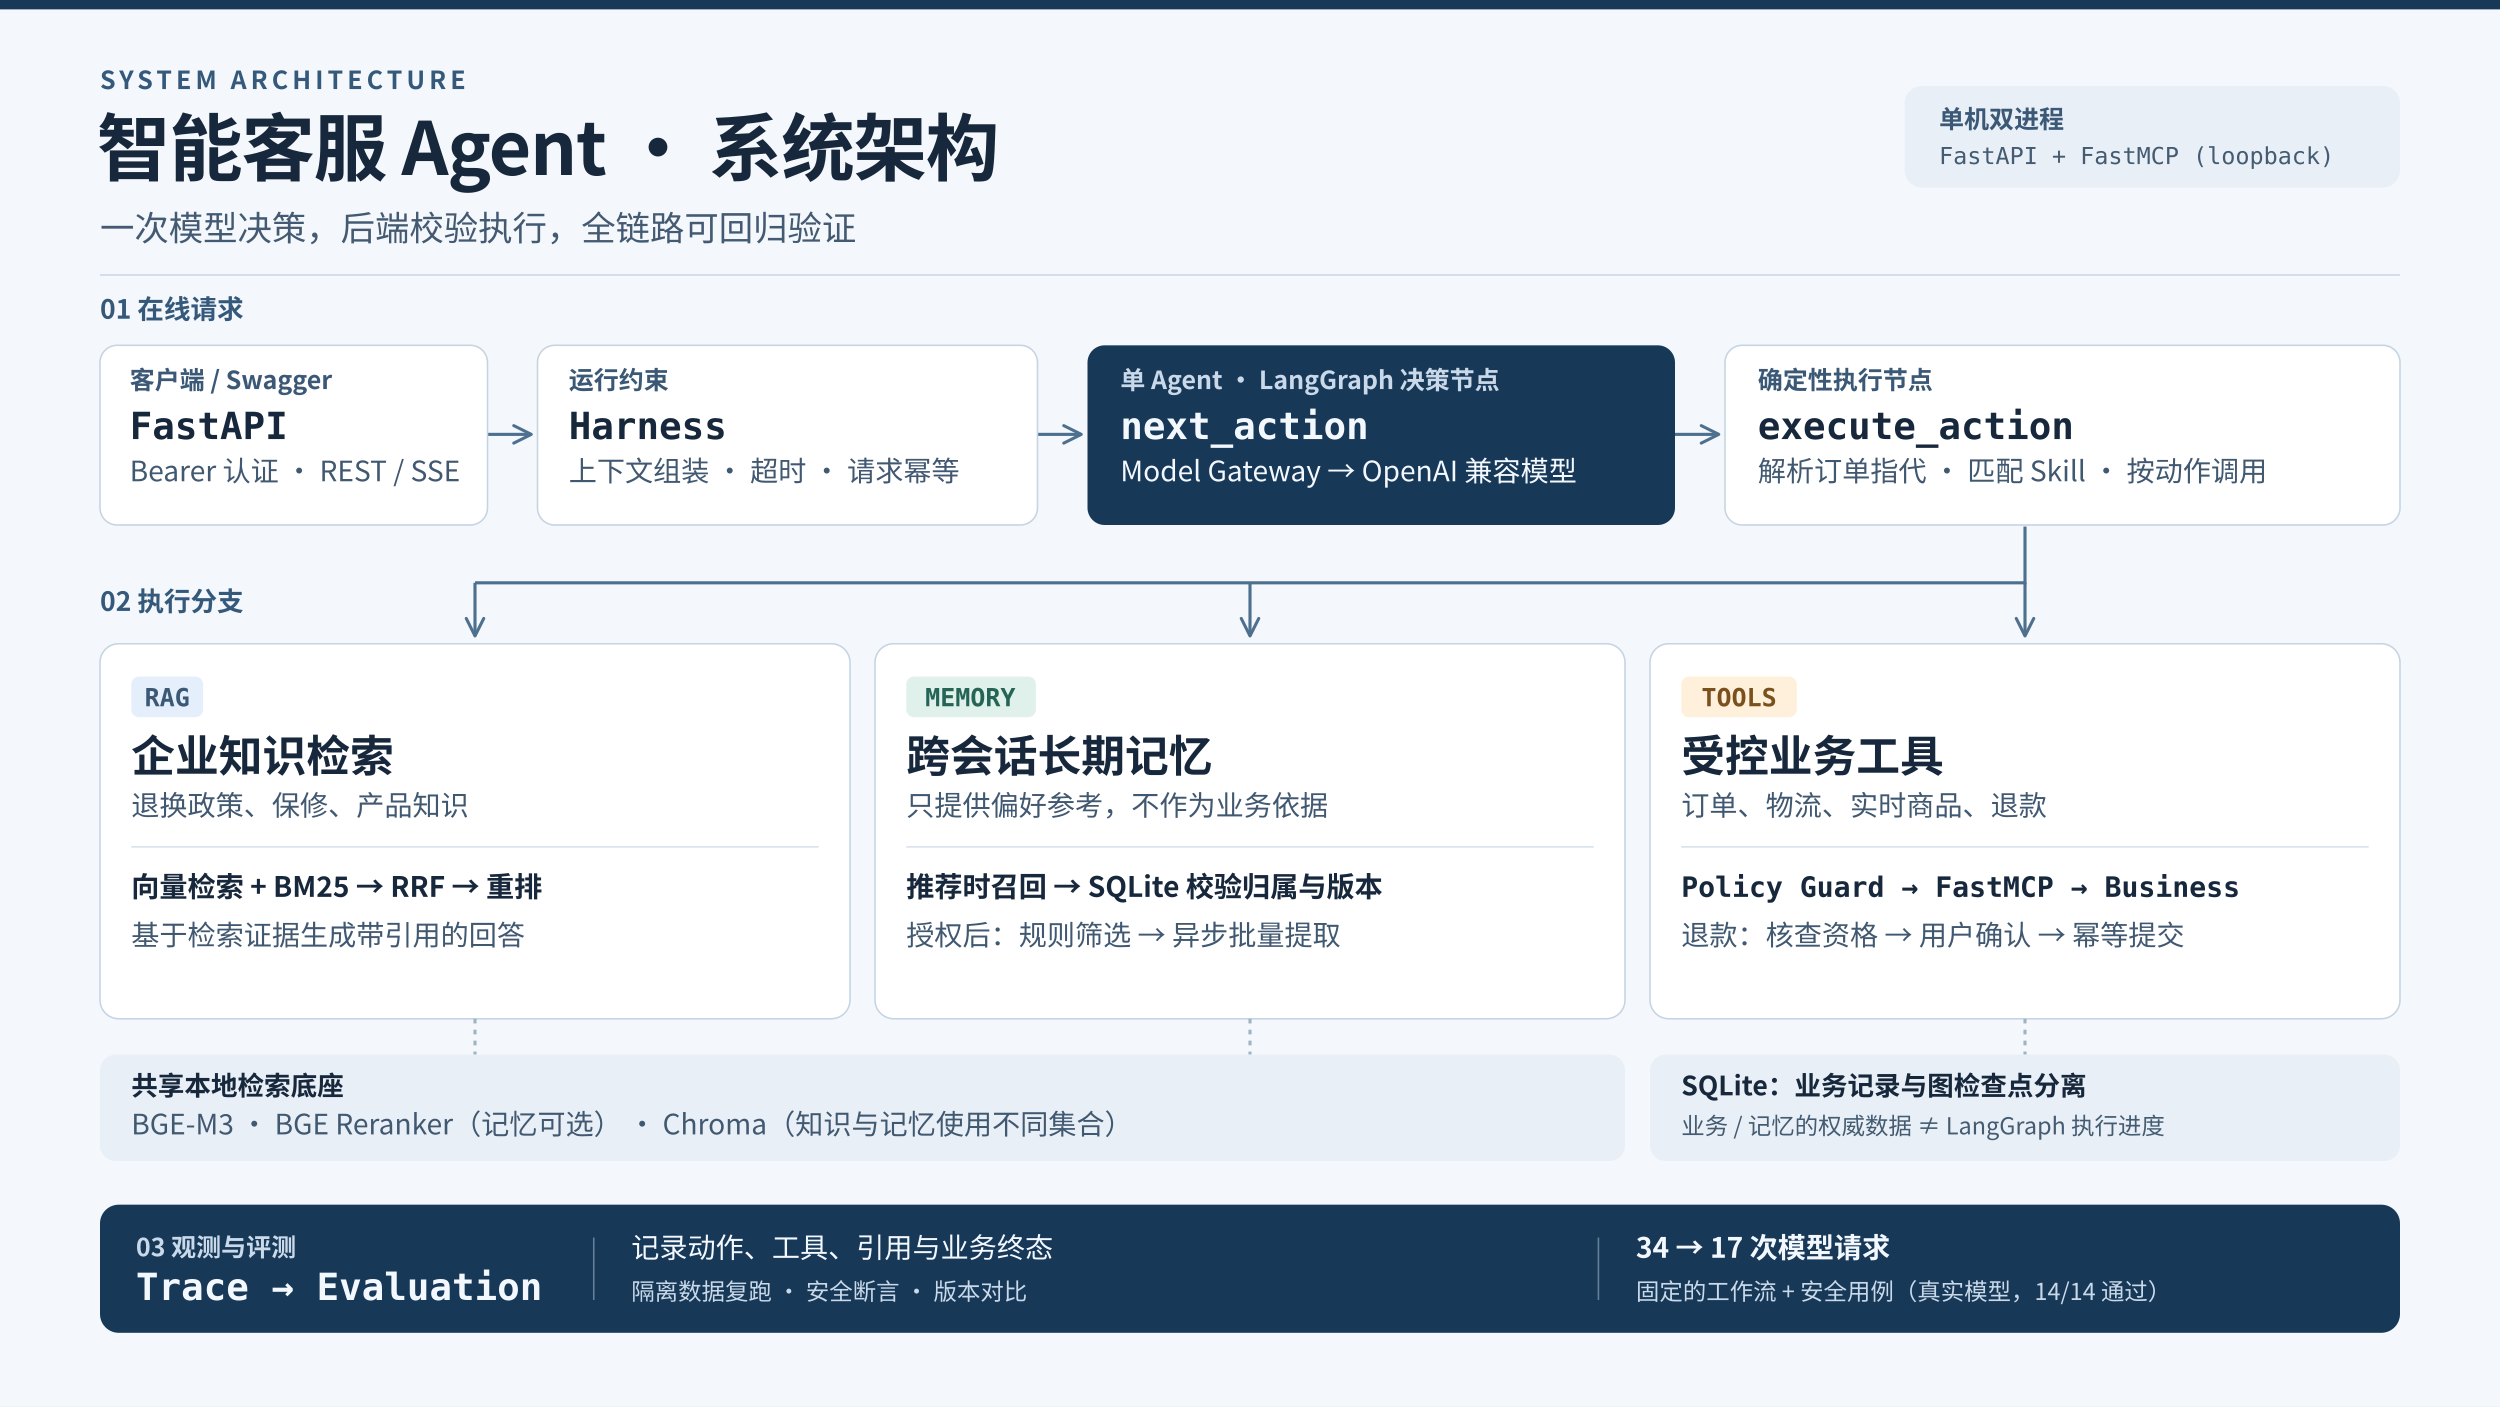
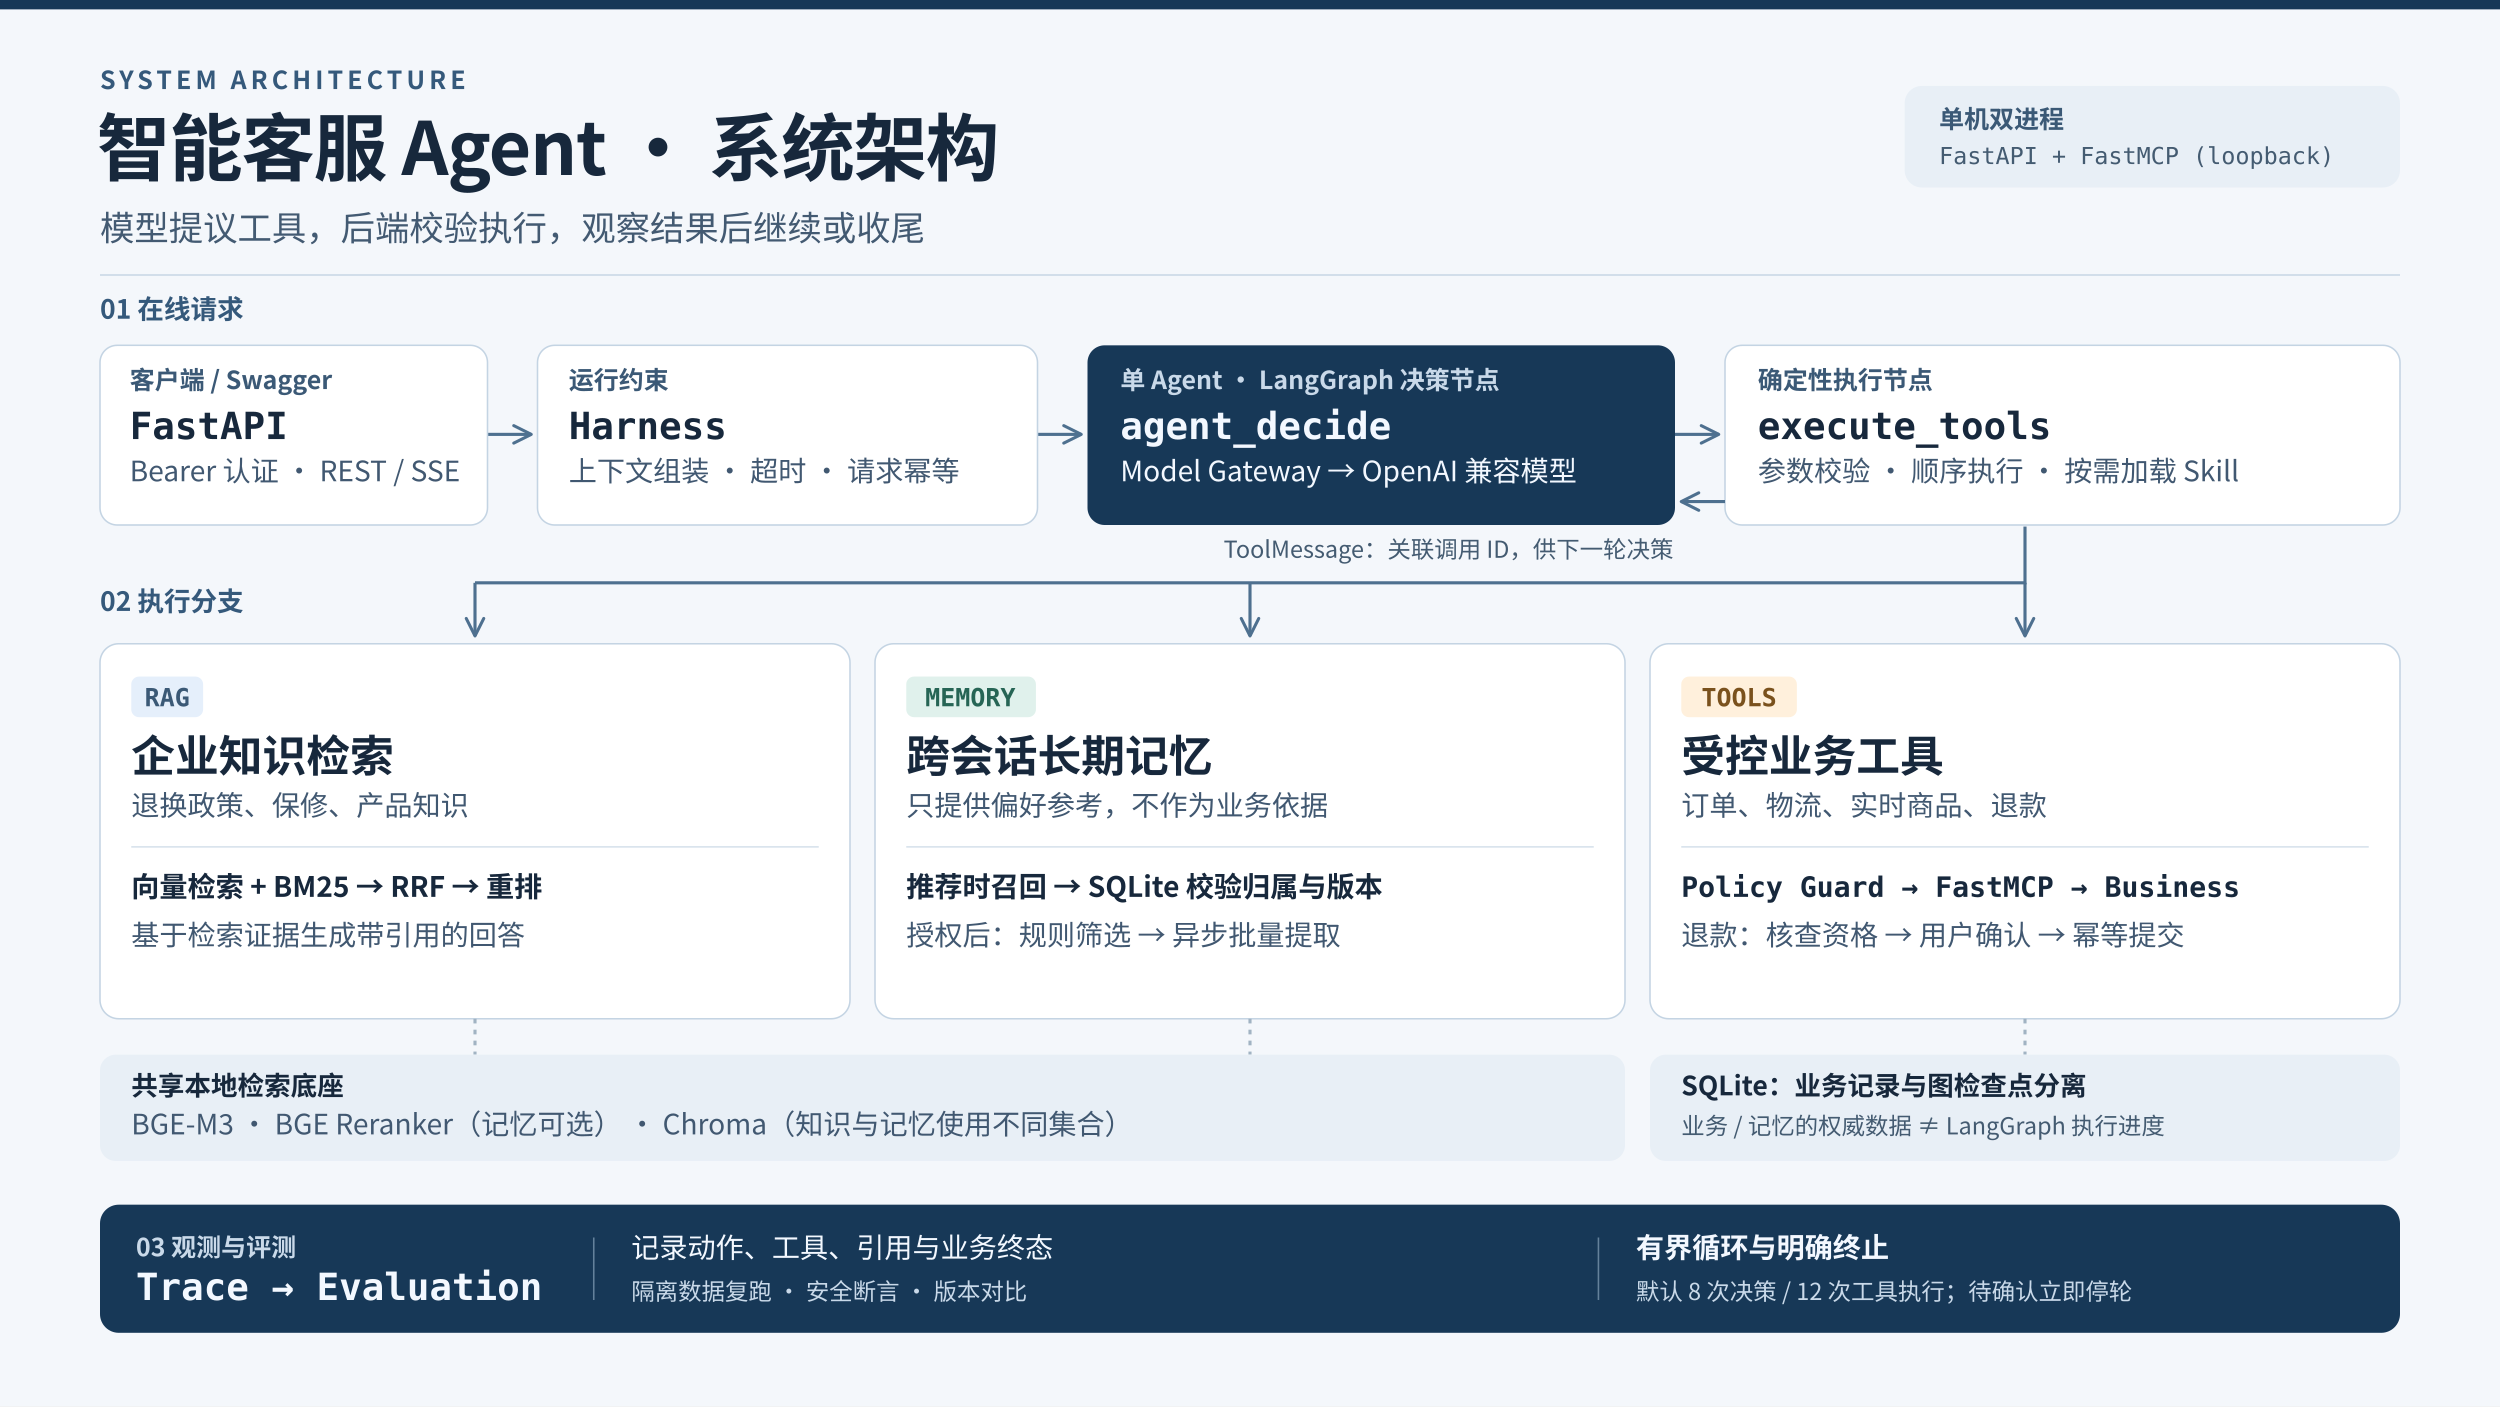
<svg xmlns="http://www.w3.org/2000/svg" width="1600" height="900" viewBox="0 0 1600 900" role="img" aria-labelledby="title desc">
  <defs>
    <style>
      text { font-family: "Microsoft YaHei UI", "Microsoft YaHei", "Noto Sans CJK SC", sans-serif; fill: #17283c; }
      .mono { font-family: Consolas, "SFMono-Regular", monospace; }
      .eyebrow { font-size: 16px; font-weight: 700; letter-spacing: 2.6px; fill: #35597b; }
      .title { font-size: 47px; font-weight: 700; letter-spacing: -.75px; }
      .subtitle { font-size: 22px; fill: #435a72; }
      .section { font-size: 17px; font-weight: 700; fill: #35597b; }
      .label { font-size: 16px; font-weight: 700; fill: #3b5976; }
      .component { font-size: 24px; font-weight: 700; }
      .copy { font-size: 18px; fill: #415871; }
      .caption { font-size: 15px; fill: #445b71; }
      .card-title { font-size: 28px; font-weight: 700; }
      .detail { font-size: 18px; font-weight: 700; }
      .resource-title { font-size: 17px; font-weight: 700; }
      .white { fill: #f3f8ff; }
      .faint-white { fill: #c9d9e9; }
      .flow { fill: none; stroke: #4e708f; stroke-width: 2; marker-end: url(#arrow); }
      .branch { fill: none; stroke: #4e708f; stroke-width: 2; }
      .dependency { fill: none; stroke: #a1b3c3; stroke-width: 2; stroke-dasharray: 3 4; }
    </style>
    <marker id="arrow" viewBox="0 0 10 10" refX="9" refY="5" markerWidth="7" markerHeight="7" orient="auto-start-reverse">
      <path d="M 1 1 L 9 5 L 1 9" fill="none" stroke="#4e708f" stroke-width="1.4" stroke-linecap="round" stroke-linejoin="round" />
    </marker>
  </defs>
  <rect width="1600" height="900" fill="#f4f7fb" />
  <rect width="1600" height="6" fill="#173857" />
  <text x="64" y="57" class="eyebrow">SYSTEM ARCHITECTURE</text>
  <text x="62" y="112" class="title">智能客服 Agent · 系统架构</text>
-   <text x="64" y="154" class="subtitle">一次模型决策，后端校验执行，全链路可回归验证</text>
+   <text x="64" y="154" class="subtitle">模型提议工具，后端校验执行，观察结果后继续或收尾</text>
  <rect x="1219" y="55" width="317" height="65" rx="11" fill="#e8eff6" />
  <text x="1241" y="82" class="label">单机双进程</text>
  <text x="1241" y="105" class="caption mono">FastAPI + FastMCP (loopback)</text>
  <line x1="64" y1="176" x2="1536" y2="176" stroke="#c8d7e5" />
  <text x="64" y="204" class="section">01  在线请求</text>
  <path d="M312 278H340" class="flow" />
  <path d="M664 278H692" class="flow" />
  <path d="M1072 278H1100" class="flow" />
  <rect x="64" y="221" width="248" height="115" rx="11" fill="#fff" stroke="#c4d4e3" />
  <text x="83" y="249" class="label">客户端 / Swagger</text>
  <text x="83" y="281" class="component mono">FastAPI</text>
  <text x="83" y="308" class="copy">Bearer 认证 · REST / SSE</text>
  <rect x="344" y="221" width="320" height="115" rx="11" fill="#fff" stroke="#c4d4e3" />
  <text x="364" y="249" class="label">运行约束</text>
  <text x="364" y="281" class="component mono">Harness</text>
  <text x="364" y="308" class="copy">上下文组装 · 超时 · 请求幂等</text>
  <rect x="696" y="221" width="376" height="115" rx="11" fill="#173857" />
  <text x="717" y="249" class="label faint-white">单 Agent · LangGraph 决策节点</text>
-   <text x="717" y="281" class="component mono white">next_action</text>
+   <text x="717" y="281" class="component mono white">agent_decide</text>
  <text x="717" y="308" class="copy white">Model Gateway → OpenAI 兼容模型</text>
  <rect x="1104" y="221" width="432" height="115" rx="11" fill="#fff" stroke="#c4d4e3" />
  <text x="1125" y="249" class="label">确定性执行节点</text>
-   <text x="1125" y="281" class="component mono">execute_action</text>
-   <text x="1125" y="308" class="copy">解析订单指代 · 匹配 Skill · 按动作调用</text>
+   <text x="1125" y="281" class="component mono">execute_tools</text>
+   <text x="1125" y="308" class="copy">参数校验 · 顺序执行 · 按需加载 Skill</text>
+   <path d="M1104 321H1076" class="flow" />
+   <text x="1071" y="357" class="caption" text-anchor="end">ToolMessage：关联调用 ID，供下一轮决策</text>
  <path d="M1296 337V373H304" class="branch" />
  <path d="M304 373V407" class="flow" />
  <path d="M800 373V407" class="flow" />
  <path d="M1296 373V407" class="flow" />
  <text x="64" y="391" class="section">02  执行分支</text>
  <rect x="64" y="412" width="480" height="240" rx="12" fill="#fff" stroke="#c4d4e3" />
  <rect x="84" y="433" width="46" height="26" rx="5" fill="#e5effb" />
  <text x="107" y="452" class="label mono" text-anchor="middle" fill="#26598c">RAG</text>
  <text x="84" y="494" class="card-title">企业知识检索</text>
  <text x="84" y="522" class="copy">退换政策、保修、产品知识</text>
  <line x1="84" y1="542" x2="524" y2="542" stroke="#d6e1eb" />
  <text x="84" y="574" class="detail">向量检索 + BM25 → RRF → 重排</text>
  <text x="84" y="605" class="copy">基于检索证据生成带引用的回答</text>
  <rect x="560" y="412" width="480" height="240" rx="12" fill="#fff" stroke="#c4d4e3" />
  <rect x="580" y="433" width="83" height="26" rx="5" fill="#e0f1ec" />
  <text x="621" y="452" class="label mono" text-anchor="middle" style="fill:#266555">MEMORY</text>
  <text x="580" y="494" class="card-title">跨会话长期记忆</text>
  <text x="580" y="522" class="copy">只提供偏好参考，不作为业务依据</text>
  <line x1="580" y1="542" x2="1020" y2="542" stroke="#d6e1eb" />
  <text x="580" y="574" class="detail">推荐时召回 → SQLite 校验归属与版本</text>
  <text x="580" y="605" class="copy">授权后：规则筛选 → 异步批量提取</text>
  <rect x="1056" y="412" width="480" height="240" rx="12" fill="#fff" stroke="#c4d4e3" />
  <rect x="1076" y="433" width="74" height="26" rx="5" fill="#fff0dc" />
  <text x="1113" y="452" class="label mono" text-anchor="middle" style="fill:#7a511d">TOOLS</text>
  <text x="1076" y="494" class="card-title">受控业务工具</text>
  <text x="1076" y="522" class="copy">订单、物流、实时商品、退款</text>
  <line x1="1076" y1="542" x2="1516" y2="542" stroke="#d6e1eb" />
  <text x="1076" y="574" class="detail mono">Policy Guard → FastMCP → Business</text>
  <text x="1076" y="605" class="copy">退款：核查资格 → 用户确认 → 幂等提交</text>
  <path d="M304 652V675 M800 652V675 M1296 652V675" class="dependency" />
  <rect x="64" y="675" width="976" height="68" rx="10" fill="#e8eff6" />
  <text x="84" y="701" class="resource-title">共享本地检索底座</text>
  <text x="84" y="726" class="copy">BGE-M3 · BGE Reranker（记忆可选） · Chroma（知识与记忆使用不同集合）</text>
  <rect x="1056" y="675" width="480" height="68" rx="10" fill="#e8eff6" />
  <text x="1076" y="701" class="resource-title">SQLite：业务记录与图检查点分离</text>
  <text x="1076" y="726" class="caption">业务 / 记忆的权威数据 ≠ LangGraph 执行进度</text>
  <rect x="64" y="771" width="1472" height="82" rx="12" fill="#173857" />
  <text x="87" y="804" class="label faint-white">03  观测与评测</text>
  <text x="87" y="832" class="component mono white">Trace → Evaluation</text>
  <line x1="380" y1="792" x2="380" y2="832" stroke="#64819b" />
  <text x="404" y="805" class="copy white">记录动作、工具、引用与业务终态</text>
  <text x="404" y="832" class="caption faint-white">隔离数据复跑 · 安全断言 · 版本对比</text>
  <line x1="1023" y1="792" x2="1023" y2="832" stroke="#64819b" />
-   <text x="1047" y="805" class="copy white" style="font-weight:700">34 → 17 次模型请求</text>
-   <text x="1047" y="832" class="caption faint-white">固定的工作流 + 安全用例（真实模型，14/14 通过）</text>
+   <text x="1047" y="805" class="copy white" style="font-weight:700">有界循环与明确终止</text>
+   <text x="1047" y="832" class="caption faint-white">默认 8 次决策 / 12 次工具执行；待确认立即停轮</text>
</svg>
